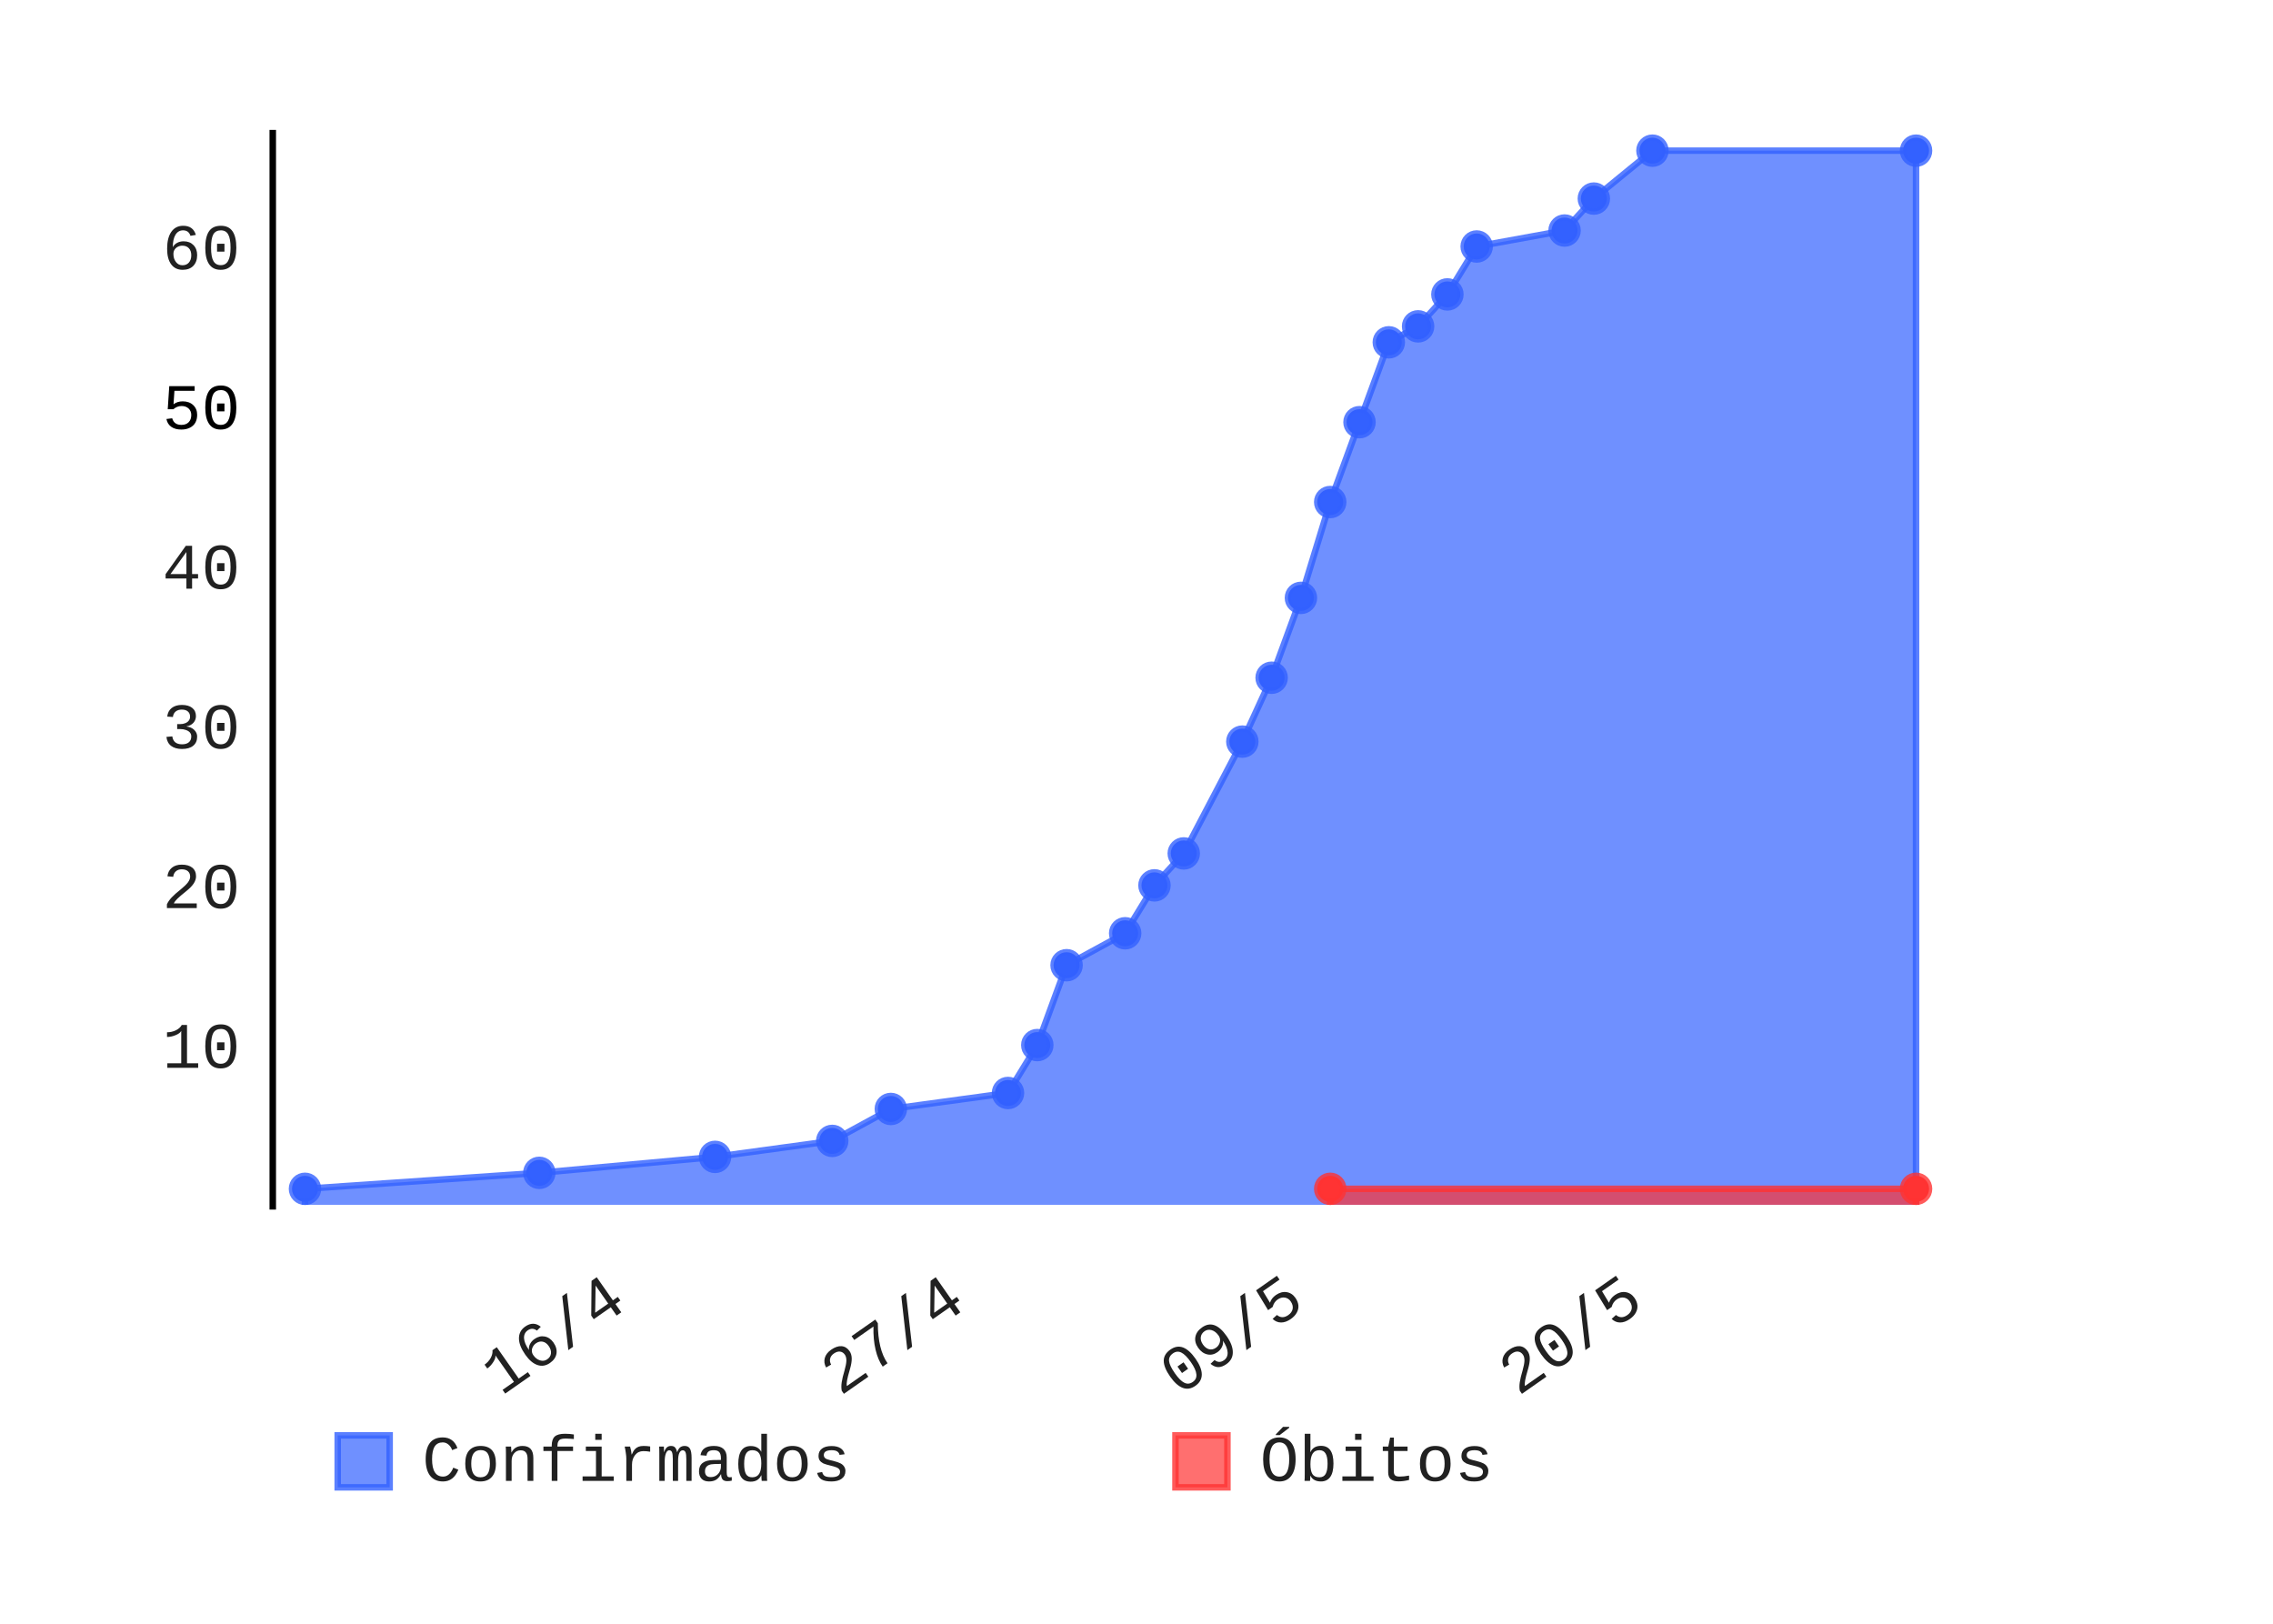
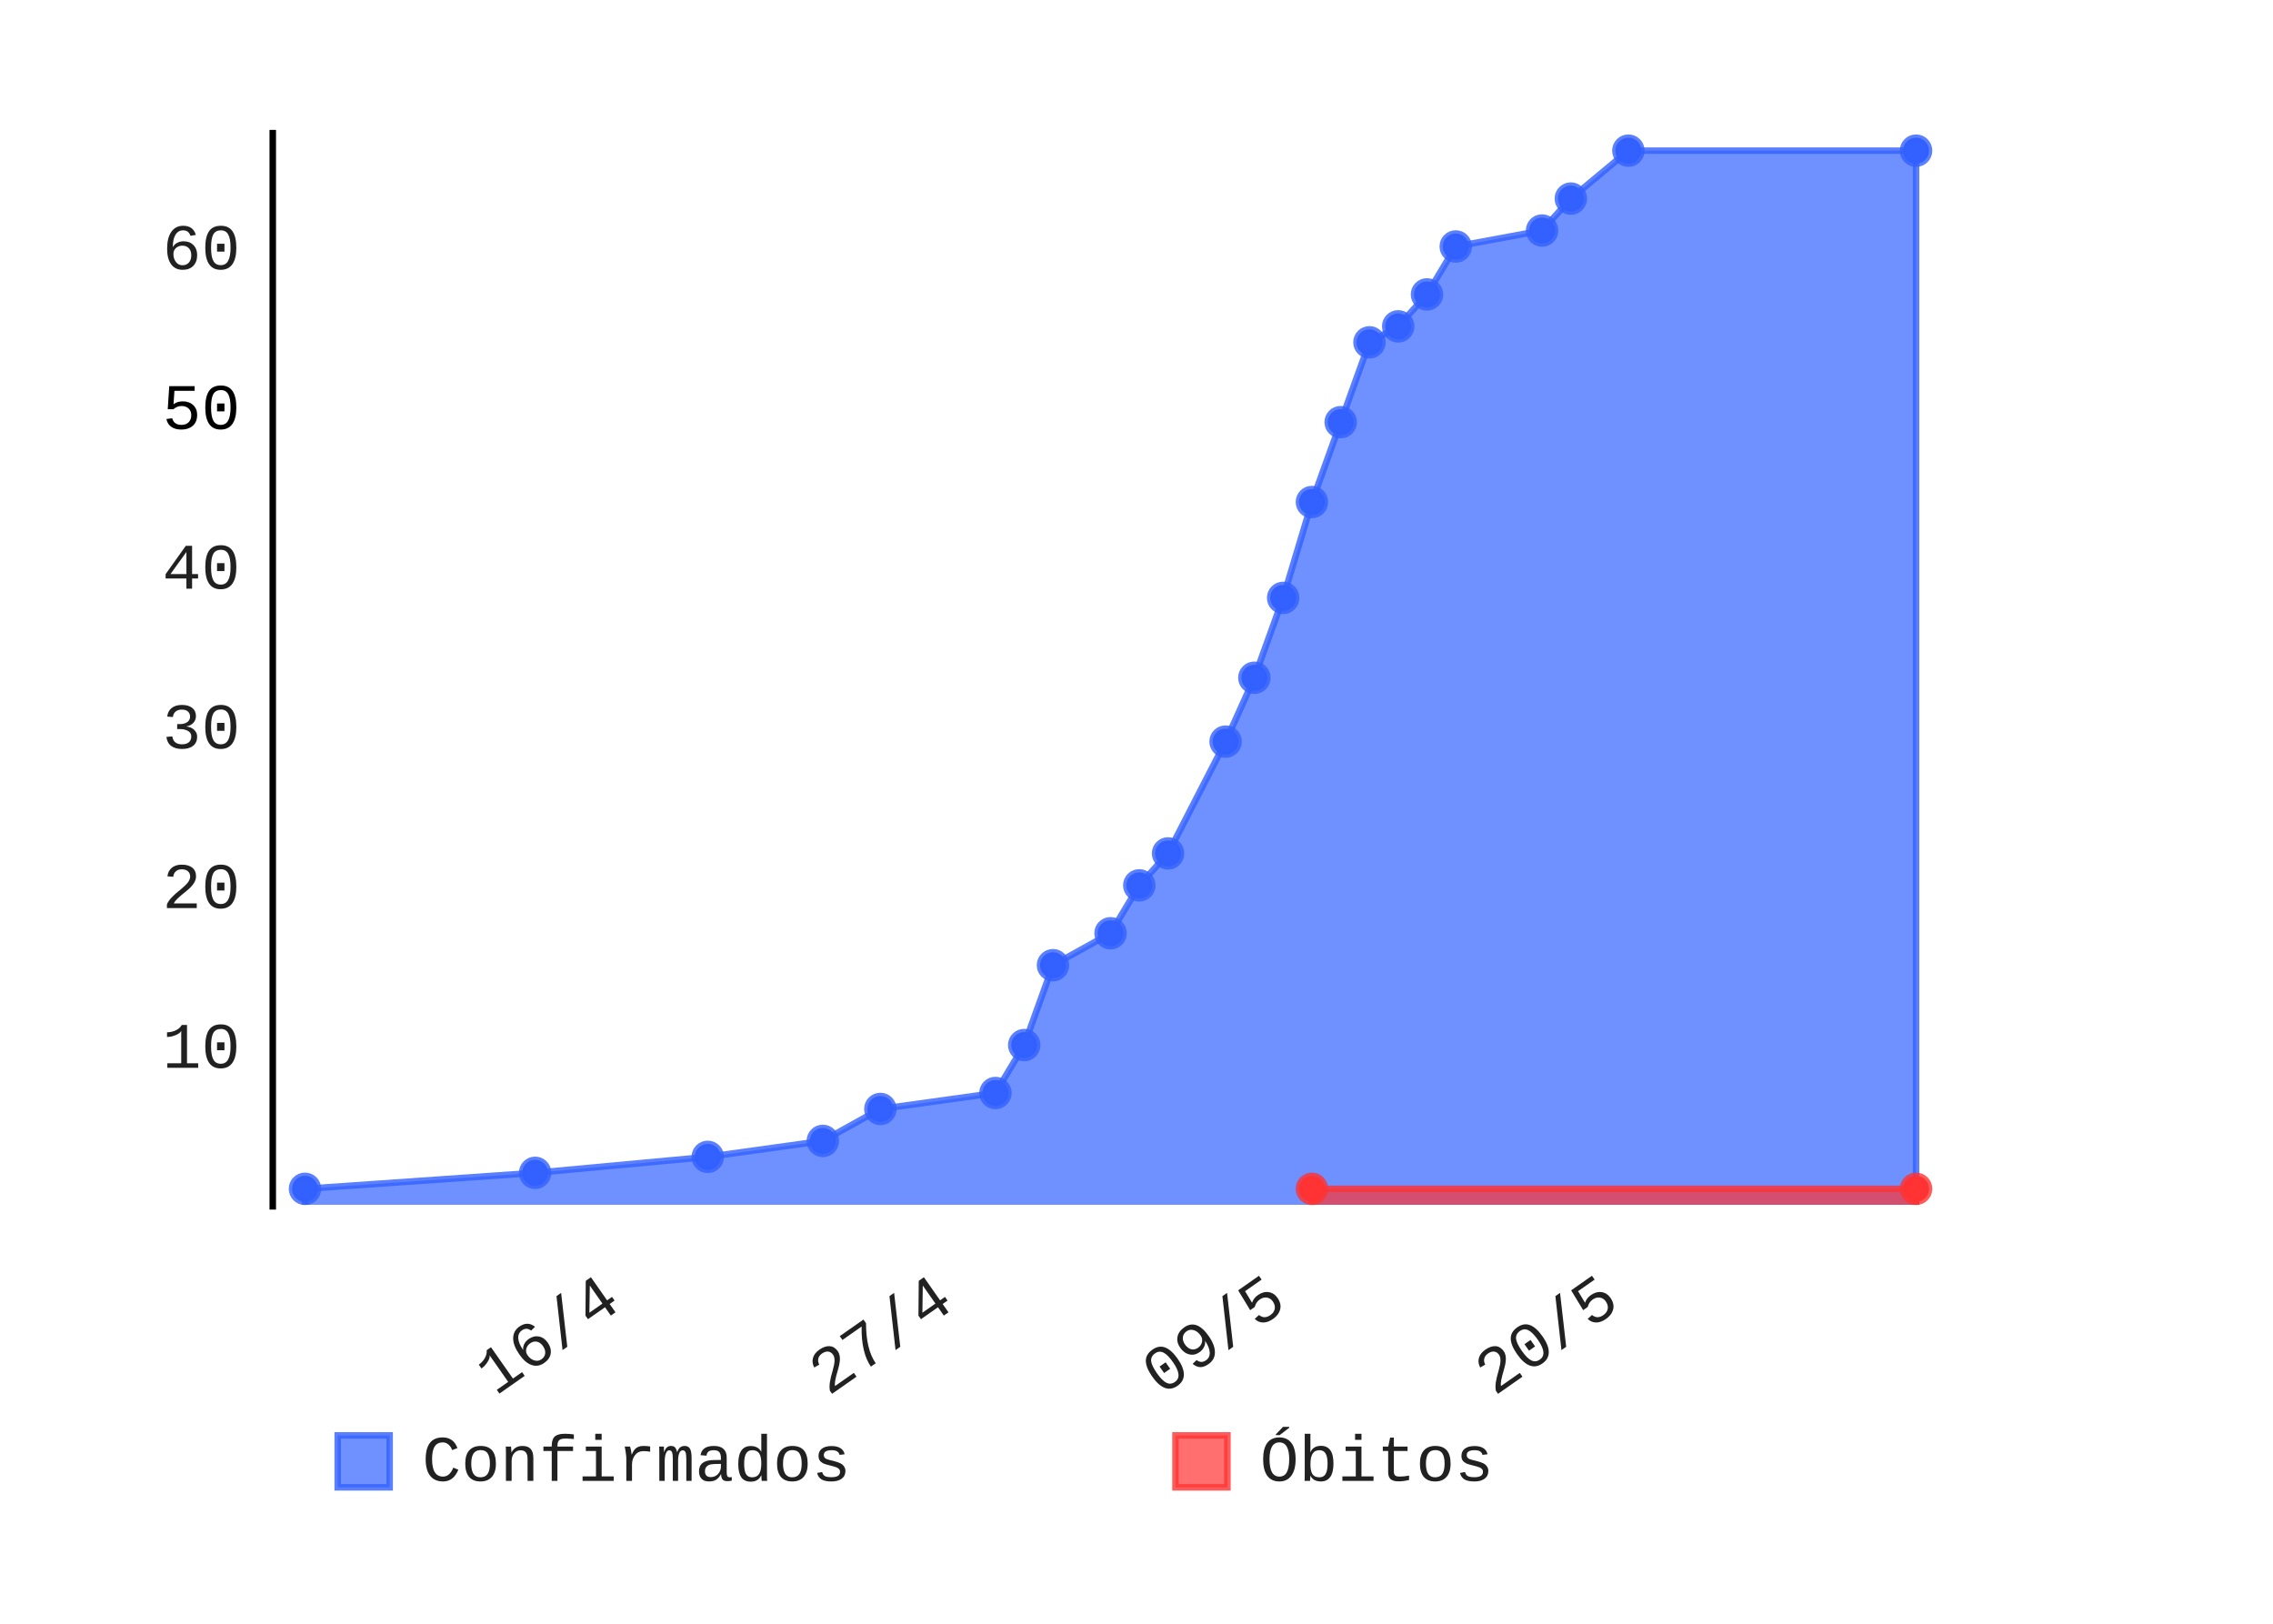
- <svg xmlns="http://www.w3.org/2000/svg" id="chart-eb457a24-f32c-4f5d-a0e2-16d562fae068" class="pygal-chart" viewBox="0 0 350 250" width="350" height="250">
+ <svg xmlns="http://www.w3.org/2000/svg" id="chart-468029a2-f107-4997-8a0f-2a1e4b72a59b" class="pygal-chart" viewBox="0 0 350 250" width="350" height="250">
  <defs>
-     <style type="text/css">#chart-eb457a24-f32c-4f5d-a0e2-16d562fae068{-webkit-user-select:none;-webkit-font-smoothing:antialiased;font-family:Consolas,"Liberation Mono",Menlo,Courier,monospace}#chart-eb457a24-f32c-4f5d-a0e2-16d562fae068 .title{font-family:Consolas,"Liberation Mono",Menlo,Courier,monospace;font-size:8px}#chart-eb457a24-f32c-4f5d-a0e2-16d562fae068 .legends .legend text{font-family:Consolas,"Liberation Mono",Menlo,Courier,monospace;font-size:10px}#chart-eb457a24-f32c-4f5d-a0e2-16d562fae068 .axis text{font-family:Consolas,"Liberation Mono",Menlo,Courier,monospace;font-size:10px}#chart-eb457a24-f32c-4f5d-a0e2-16d562fae068 .axis text.major{font-family:Consolas,"Liberation Mono",Menlo,Courier,monospace;font-size:10px}#chart-eb457a24-f32c-4f5d-a0e2-16d562fae068 .text-overlay text.value{font-family:Consolas,"Liberation Mono",Menlo,Courier,monospace;font-size:16px}#chart-eb457a24-f32c-4f5d-a0e2-16d562fae068 .text-overlay text.label{font-family:Consolas,"Liberation Mono",Menlo,Courier,monospace;font-size:10px}#chart-eb457a24-f32c-4f5d-a0e2-16d562fae068 .tooltip{font-family:Consolas,"Liberation Mono",Menlo,Courier,monospace;font-size:12px}#chart-eb457a24-f32c-4f5d-a0e2-16d562fae068 text.no_data{font-family:Consolas,"Liberation Mono",Menlo,Courier,monospace;font-size:64px}
- #chart-eb457a24-f32c-4f5d-a0e2-16d562fae068{background-color:transparent}#chart-eb457a24-f32c-4f5d-a0e2-16d562fae068 path,#chart-eb457a24-f32c-4f5d-a0e2-16d562fae068 line,#chart-eb457a24-f32c-4f5d-a0e2-16d562fae068 rect,#chart-eb457a24-f32c-4f5d-a0e2-16d562fae068 circle{-webkit-transition:150ms;-moz-transition:150ms;transition:150ms}#chart-eb457a24-f32c-4f5d-a0e2-16d562fae068 .graph &gt; .background{fill:transparent}#chart-eb457a24-f32c-4f5d-a0e2-16d562fae068 .plot &gt; .background{fill:rgba(255,255,255,1)}#chart-eb457a24-f32c-4f5d-a0e2-16d562fae068 .graph{fill:rgba(0,0,0,.87)}#chart-eb457a24-f32c-4f5d-a0e2-16d562fae068 text.no_data{fill:rgba(0,0,0,1)}#chart-eb457a24-f32c-4f5d-a0e2-16d562fae068 .title{fill:rgba(0,0,0,1)}#chart-eb457a24-f32c-4f5d-a0e2-16d562fae068 .legends .legend text{fill:rgba(0,0,0,.87)}#chart-eb457a24-f32c-4f5d-a0e2-16d562fae068 .legends .legend:hover text{fill:rgba(0,0,0,1)}#chart-eb457a24-f32c-4f5d-a0e2-16d562fae068 .axis .line{stroke:rgba(0,0,0,1)}#chart-eb457a24-f32c-4f5d-a0e2-16d562fae068 .axis .guide.line{stroke:rgba(0,0,0,.54)}#chart-eb457a24-f32c-4f5d-a0e2-16d562fae068 .axis .major.line{stroke:rgba(0,0,0,.87)}#chart-eb457a24-f32c-4f5d-a0e2-16d562fae068 .axis text.major{fill:rgba(0,0,0,1)}#chart-eb457a24-f32c-4f5d-a0e2-16d562fae068 .axis.y .guides:hover .guide.line,#chart-eb457a24-f32c-4f5d-a0e2-16d562fae068 .line-graph .axis.x .guides:hover .guide.line,#chart-eb457a24-f32c-4f5d-a0e2-16d562fae068 .stackedline-graph .axis.x .guides:hover .guide.line,#chart-eb457a24-f32c-4f5d-a0e2-16d562fae068 .xy-graph .axis.x .guides:hover .guide.line{stroke:rgba(0,0,0,1)}#chart-eb457a24-f32c-4f5d-a0e2-16d562fae068 .axis .guides:hover text{fill:rgba(0,0,0,1)}#chart-eb457a24-f32c-4f5d-a0e2-16d562fae068 .reactive{fill-opacity:.7;stroke-opacity:.8}#chart-eb457a24-f32c-4f5d-a0e2-16d562fae068 .ci{stroke:rgba(0,0,0,.87)}#chart-eb457a24-f32c-4f5d-a0e2-16d562fae068 .reactive.active,#chart-eb457a24-f32c-4f5d-a0e2-16d562fae068 .active .reactive{fill-opacity:.8;stroke-opacity:.9;stroke-width:4}#chart-eb457a24-f32c-4f5d-a0e2-16d562fae068 .ci .reactive.active{stroke-width:1.5}#chart-eb457a24-f32c-4f5d-a0e2-16d562fae068 .series text{fill:rgba(0,0,0,1)}#chart-eb457a24-f32c-4f5d-a0e2-16d562fae068 .tooltip rect{fill:rgba(255,255,255,1);stroke:rgba(0,0,0,1);-webkit-transition:opacity 150ms;-moz-transition:opacity 150ms;transition:opacity 150ms}#chart-eb457a24-f32c-4f5d-a0e2-16d562fae068 .tooltip .label{fill:rgba(0,0,0,.87)}#chart-eb457a24-f32c-4f5d-a0e2-16d562fae068 .tooltip .label{fill:rgba(0,0,0,.87)}#chart-eb457a24-f32c-4f5d-a0e2-16d562fae068 .tooltip .legend{font-size:.8em;fill:rgba(0,0,0,.54)}#chart-eb457a24-f32c-4f5d-a0e2-16d562fae068 .tooltip .x_label{font-size:.6em;fill:rgba(0,0,0,1)}#chart-eb457a24-f32c-4f5d-a0e2-16d562fae068 .tooltip .xlink{font-size:.5em;text-decoration:underline}#chart-eb457a24-f32c-4f5d-a0e2-16d562fae068 .tooltip .value{font-size:1.5em}#chart-eb457a24-f32c-4f5d-a0e2-16d562fae068 .bound{font-size:.5em}#chart-eb457a24-f32c-4f5d-a0e2-16d562fae068 .max-value{font-size:.75em;fill:rgba(0,0,0,.54)}#chart-eb457a24-f32c-4f5d-a0e2-16d562fae068 .map-element{fill:rgba(255,255,255,1);stroke:rgba(0,0,0,.54) !important}#chart-eb457a24-f32c-4f5d-a0e2-16d562fae068 .map-element .reactive{fill-opacity:inherit;stroke-opacity:inherit}#chart-eb457a24-f32c-4f5d-a0e2-16d562fae068 .color-0,#chart-eb457a24-f32c-4f5d-a0e2-16d562fae068 .color-0 a:visited{stroke:#3361FF;fill:#3361FF}#chart-eb457a24-f32c-4f5d-a0e2-16d562fae068 .color-1,#chart-eb457a24-f32c-4f5d-a0e2-16d562fae068 .color-1 a:visited{stroke:#FF3333;fill:#FF3333}#chart-eb457a24-f32c-4f5d-a0e2-16d562fae068 .text-overlay .color-0 text{fill:black}#chart-eb457a24-f32c-4f5d-a0e2-16d562fae068 .text-overlay .color-1 text{fill:black}
- #chart-eb457a24-f32c-4f5d-a0e2-16d562fae068 text.no_data{text-anchor:middle}#chart-eb457a24-f32c-4f5d-a0e2-16d562fae068 .guide.line{fill:none}#chart-eb457a24-f32c-4f5d-a0e2-16d562fae068 .centered{text-anchor:middle}#chart-eb457a24-f32c-4f5d-a0e2-16d562fae068 .title{text-anchor:middle}#chart-eb457a24-f32c-4f5d-a0e2-16d562fae068 .legends .legend text{fill-opacity:1}#chart-eb457a24-f32c-4f5d-a0e2-16d562fae068 .axis.x text{text-anchor:middle}#chart-eb457a24-f32c-4f5d-a0e2-16d562fae068 .axis.x:not(.web) text[transform]{text-anchor:start}#chart-eb457a24-f32c-4f5d-a0e2-16d562fae068 .axis.x:not(.web) text[transform].backwards{text-anchor:end}#chart-eb457a24-f32c-4f5d-a0e2-16d562fae068 .axis.y text{text-anchor:end}#chart-eb457a24-f32c-4f5d-a0e2-16d562fae068 .axis.y text[transform].backwards{text-anchor:start}#chart-eb457a24-f32c-4f5d-a0e2-16d562fae068 .axis.y2 text{text-anchor:start}#chart-eb457a24-f32c-4f5d-a0e2-16d562fae068 .axis.y2 text[transform].backwards{text-anchor:end}#chart-eb457a24-f32c-4f5d-a0e2-16d562fae068 .axis .guide.line{stroke-dasharray:4,4}#chart-eb457a24-f32c-4f5d-a0e2-16d562fae068 .axis .major.guide.line{stroke-dasharray:6,6}#chart-eb457a24-f32c-4f5d-a0e2-16d562fae068 .horizontal .axis.y .guide.line,#chart-eb457a24-f32c-4f5d-a0e2-16d562fae068 .horizontal .axis.y2 .guide.line,#chart-eb457a24-f32c-4f5d-a0e2-16d562fae068 .vertical .axis.x .guide.line{opacity:0}#chart-eb457a24-f32c-4f5d-a0e2-16d562fae068 .horizontal .axis.always_show .guide.line,#chart-eb457a24-f32c-4f5d-a0e2-16d562fae068 .vertical .axis.always_show .guide.line{opacity:1 !important}#chart-eb457a24-f32c-4f5d-a0e2-16d562fae068 .axis.y .guides:hover .guide.line,#chart-eb457a24-f32c-4f5d-a0e2-16d562fae068 .axis.y2 .guides:hover .guide.line,#chart-eb457a24-f32c-4f5d-a0e2-16d562fae068 .axis.x .guides:hover .guide.line{opacity:1}#chart-eb457a24-f32c-4f5d-a0e2-16d562fae068 .axis .guides:hover text{opacity:1}#chart-eb457a24-f32c-4f5d-a0e2-16d562fae068 .nofill{fill:none}#chart-eb457a24-f32c-4f5d-a0e2-16d562fae068 .subtle-fill{fill-opacity:.2}#chart-eb457a24-f32c-4f5d-a0e2-16d562fae068 .dot{stroke-width:1px;fill-opacity:1}#chart-eb457a24-f32c-4f5d-a0e2-16d562fae068 .dot.active{stroke-width:5px}#chart-eb457a24-f32c-4f5d-a0e2-16d562fae068 .dot.negative{fill:transparent}#chart-eb457a24-f32c-4f5d-a0e2-16d562fae068 text,#chart-eb457a24-f32c-4f5d-a0e2-16d562fae068 tspan{stroke:none !important}#chart-eb457a24-f32c-4f5d-a0e2-16d562fae068 .series text.active{opacity:1}#chart-eb457a24-f32c-4f5d-a0e2-16d562fae068 .tooltip rect{fill-opacity:.95;stroke-width:.5}#chart-eb457a24-f32c-4f5d-a0e2-16d562fae068 .tooltip text{fill-opacity:1}#chart-eb457a24-f32c-4f5d-a0e2-16d562fae068 .showable{visibility:hidden}#chart-eb457a24-f32c-4f5d-a0e2-16d562fae068 .showable.shown{visibility:visible}#chart-eb457a24-f32c-4f5d-a0e2-16d562fae068 .gauge-background{fill:rgba(229,229,229,1);stroke:none}#chart-eb457a24-f32c-4f5d-a0e2-16d562fae068 .bg-lines{stroke:transparent;stroke-width:2px}</style>
+     <style type="text/css">#chart-468029a2-f107-4997-8a0f-2a1e4b72a59b{-webkit-user-select:none;-webkit-font-smoothing:antialiased;font-family:Consolas,"Liberation Mono",Menlo,Courier,monospace}#chart-468029a2-f107-4997-8a0f-2a1e4b72a59b .title{font-family:Consolas,"Liberation Mono",Menlo,Courier,monospace;font-size:8px}#chart-468029a2-f107-4997-8a0f-2a1e4b72a59b .legends .legend text{font-family:Consolas,"Liberation Mono",Menlo,Courier,monospace;font-size:10px}#chart-468029a2-f107-4997-8a0f-2a1e4b72a59b .axis text{font-family:Consolas,"Liberation Mono",Menlo,Courier,monospace;font-size:10px}#chart-468029a2-f107-4997-8a0f-2a1e4b72a59b .axis text.major{font-family:Consolas,"Liberation Mono",Menlo,Courier,monospace;font-size:10px}#chart-468029a2-f107-4997-8a0f-2a1e4b72a59b .text-overlay text.value{font-family:Consolas,"Liberation Mono",Menlo,Courier,monospace;font-size:16px}#chart-468029a2-f107-4997-8a0f-2a1e4b72a59b .text-overlay text.label{font-family:Consolas,"Liberation Mono",Menlo,Courier,monospace;font-size:10px}#chart-468029a2-f107-4997-8a0f-2a1e4b72a59b .tooltip{font-family:Consolas,"Liberation Mono",Menlo,Courier,monospace;font-size:12px}#chart-468029a2-f107-4997-8a0f-2a1e4b72a59b text.no_data{font-family:Consolas,"Liberation Mono",Menlo,Courier,monospace;font-size:64px}
+ #chart-468029a2-f107-4997-8a0f-2a1e4b72a59b{background-color:transparent}#chart-468029a2-f107-4997-8a0f-2a1e4b72a59b path,#chart-468029a2-f107-4997-8a0f-2a1e4b72a59b line,#chart-468029a2-f107-4997-8a0f-2a1e4b72a59b rect,#chart-468029a2-f107-4997-8a0f-2a1e4b72a59b circle{-webkit-transition:150ms;-moz-transition:150ms;transition:150ms}#chart-468029a2-f107-4997-8a0f-2a1e4b72a59b .graph &gt; .background{fill:transparent}#chart-468029a2-f107-4997-8a0f-2a1e4b72a59b .plot &gt; .background{fill:rgba(255,255,255,1)}#chart-468029a2-f107-4997-8a0f-2a1e4b72a59b .graph{fill:rgba(0,0,0,.87)}#chart-468029a2-f107-4997-8a0f-2a1e4b72a59b text.no_data{fill:rgba(0,0,0,1)}#chart-468029a2-f107-4997-8a0f-2a1e4b72a59b .title{fill:rgba(0,0,0,1)}#chart-468029a2-f107-4997-8a0f-2a1e4b72a59b .legends .legend text{fill:rgba(0,0,0,.87)}#chart-468029a2-f107-4997-8a0f-2a1e4b72a59b .legends .legend:hover text{fill:rgba(0,0,0,1)}#chart-468029a2-f107-4997-8a0f-2a1e4b72a59b .axis .line{stroke:rgba(0,0,0,1)}#chart-468029a2-f107-4997-8a0f-2a1e4b72a59b .axis .guide.line{stroke:rgba(0,0,0,.54)}#chart-468029a2-f107-4997-8a0f-2a1e4b72a59b .axis .major.line{stroke:rgba(0,0,0,.87)}#chart-468029a2-f107-4997-8a0f-2a1e4b72a59b .axis text.major{fill:rgba(0,0,0,1)}#chart-468029a2-f107-4997-8a0f-2a1e4b72a59b .axis.y .guides:hover .guide.line,#chart-468029a2-f107-4997-8a0f-2a1e4b72a59b .line-graph .axis.x .guides:hover .guide.line,#chart-468029a2-f107-4997-8a0f-2a1e4b72a59b .stackedline-graph .axis.x .guides:hover .guide.line,#chart-468029a2-f107-4997-8a0f-2a1e4b72a59b .xy-graph .axis.x .guides:hover .guide.line{stroke:rgba(0,0,0,1)}#chart-468029a2-f107-4997-8a0f-2a1e4b72a59b .axis .guides:hover text{fill:rgba(0,0,0,1)}#chart-468029a2-f107-4997-8a0f-2a1e4b72a59b .reactive{fill-opacity:.7;stroke-opacity:.8}#chart-468029a2-f107-4997-8a0f-2a1e4b72a59b .ci{stroke:rgba(0,0,0,.87)}#chart-468029a2-f107-4997-8a0f-2a1e4b72a59b .reactive.active,#chart-468029a2-f107-4997-8a0f-2a1e4b72a59b .active .reactive{fill-opacity:.8;stroke-opacity:.9;stroke-width:4}#chart-468029a2-f107-4997-8a0f-2a1e4b72a59b .ci .reactive.active{stroke-width:1.5}#chart-468029a2-f107-4997-8a0f-2a1e4b72a59b .series text{fill:rgba(0,0,0,1)}#chart-468029a2-f107-4997-8a0f-2a1e4b72a59b .tooltip rect{fill:rgba(255,255,255,1);stroke:rgba(0,0,0,1);-webkit-transition:opacity 150ms;-moz-transition:opacity 150ms;transition:opacity 150ms}#chart-468029a2-f107-4997-8a0f-2a1e4b72a59b .tooltip .label{fill:rgba(0,0,0,.87)}#chart-468029a2-f107-4997-8a0f-2a1e4b72a59b .tooltip .label{fill:rgba(0,0,0,.87)}#chart-468029a2-f107-4997-8a0f-2a1e4b72a59b .tooltip .legend{font-size:.8em;fill:rgba(0,0,0,.54)}#chart-468029a2-f107-4997-8a0f-2a1e4b72a59b .tooltip .x_label{font-size:.6em;fill:rgba(0,0,0,1)}#chart-468029a2-f107-4997-8a0f-2a1e4b72a59b .tooltip .xlink{font-size:.5em;text-decoration:underline}#chart-468029a2-f107-4997-8a0f-2a1e4b72a59b .tooltip .value{font-size:1.5em}#chart-468029a2-f107-4997-8a0f-2a1e4b72a59b .bound{font-size:.5em}#chart-468029a2-f107-4997-8a0f-2a1e4b72a59b .max-value{font-size:.75em;fill:rgba(0,0,0,.54)}#chart-468029a2-f107-4997-8a0f-2a1e4b72a59b .map-element{fill:rgba(255,255,255,1);stroke:rgba(0,0,0,.54) !important}#chart-468029a2-f107-4997-8a0f-2a1e4b72a59b .map-element .reactive{fill-opacity:inherit;stroke-opacity:inherit}#chart-468029a2-f107-4997-8a0f-2a1e4b72a59b .color-0,#chart-468029a2-f107-4997-8a0f-2a1e4b72a59b .color-0 a:visited{stroke:#3361FF;fill:#3361FF}#chart-468029a2-f107-4997-8a0f-2a1e4b72a59b .color-1,#chart-468029a2-f107-4997-8a0f-2a1e4b72a59b .color-1 a:visited{stroke:#FF3333;fill:#FF3333}#chart-468029a2-f107-4997-8a0f-2a1e4b72a59b .text-overlay .color-0 text{fill:black}#chart-468029a2-f107-4997-8a0f-2a1e4b72a59b .text-overlay .color-1 text{fill:black}
+ #chart-468029a2-f107-4997-8a0f-2a1e4b72a59b text.no_data{text-anchor:middle}#chart-468029a2-f107-4997-8a0f-2a1e4b72a59b .guide.line{fill:none}#chart-468029a2-f107-4997-8a0f-2a1e4b72a59b .centered{text-anchor:middle}#chart-468029a2-f107-4997-8a0f-2a1e4b72a59b .title{text-anchor:middle}#chart-468029a2-f107-4997-8a0f-2a1e4b72a59b .legends .legend text{fill-opacity:1}#chart-468029a2-f107-4997-8a0f-2a1e4b72a59b .axis.x text{text-anchor:middle}#chart-468029a2-f107-4997-8a0f-2a1e4b72a59b .axis.x:not(.web) text[transform]{text-anchor:start}#chart-468029a2-f107-4997-8a0f-2a1e4b72a59b .axis.x:not(.web) text[transform].backwards{text-anchor:end}#chart-468029a2-f107-4997-8a0f-2a1e4b72a59b .axis.y text{text-anchor:end}#chart-468029a2-f107-4997-8a0f-2a1e4b72a59b .axis.y text[transform].backwards{text-anchor:start}#chart-468029a2-f107-4997-8a0f-2a1e4b72a59b .axis.y2 text{text-anchor:start}#chart-468029a2-f107-4997-8a0f-2a1e4b72a59b .axis.y2 text[transform].backwards{text-anchor:end}#chart-468029a2-f107-4997-8a0f-2a1e4b72a59b .axis .guide.line{stroke-dasharray:4,4}#chart-468029a2-f107-4997-8a0f-2a1e4b72a59b .axis .major.guide.line{stroke-dasharray:6,6}#chart-468029a2-f107-4997-8a0f-2a1e4b72a59b .horizontal .axis.y .guide.line,#chart-468029a2-f107-4997-8a0f-2a1e4b72a59b .horizontal .axis.y2 .guide.line,#chart-468029a2-f107-4997-8a0f-2a1e4b72a59b .vertical .axis.x .guide.line{opacity:0}#chart-468029a2-f107-4997-8a0f-2a1e4b72a59b .horizontal .axis.always_show .guide.line,#chart-468029a2-f107-4997-8a0f-2a1e4b72a59b .vertical .axis.always_show .guide.line{opacity:1 !important}#chart-468029a2-f107-4997-8a0f-2a1e4b72a59b .axis.y .guides:hover .guide.line,#chart-468029a2-f107-4997-8a0f-2a1e4b72a59b .axis.y2 .guides:hover .guide.line,#chart-468029a2-f107-4997-8a0f-2a1e4b72a59b .axis.x .guides:hover .guide.line{opacity:1}#chart-468029a2-f107-4997-8a0f-2a1e4b72a59b .axis .guides:hover text{opacity:1}#chart-468029a2-f107-4997-8a0f-2a1e4b72a59b .nofill{fill:none}#chart-468029a2-f107-4997-8a0f-2a1e4b72a59b .subtle-fill{fill-opacity:.2}#chart-468029a2-f107-4997-8a0f-2a1e4b72a59b .dot{stroke-width:1px;fill-opacity:1}#chart-468029a2-f107-4997-8a0f-2a1e4b72a59b .dot.active{stroke-width:5px}#chart-468029a2-f107-4997-8a0f-2a1e4b72a59b .dot.negative{fill:transparent}#chart-468029a2-f107-4997-8a0f-2a1e4b72a59b text,#chart-468029a2-f107-4997-8a0f-2a1e4b72a59b tspan{stroke:none !important}#chart-468029a2-f107-4997-8a0f-2a1e4b72a59b .series text.active{opacity:1}#chart-468029a2-f107-4997-8a0f-2a1e4b72a59b .tooltip rect{fill-opacity:.95;stroke-width:.5}#chart-468029a2-f107-4997-8a0f-2a1e4b72a59b .tooltip text{fill-opacity:1}#chart-468029a2-f107-4997-8a0f-2a1e4b72a59b .showable{visibility:hidden}#chart-468029a2-f107-4997-8a0f-2a1e4b72a59b .showable.shown{visibility:visible}#chart-468029a2-f107-4997-8a0f-2a1e4b72a59b .gauge-background{fill:rgba(229,229,229,1);stroke:none}#chart-468029a2-f107-4997-8a0f-2a1e4b72a59b .bg-lines{stroke:transparent;stroke-width:2px}</style>
  </defs>
  <g class="graph datetimeline-graph vertical">
    <rect x="0" y="0" width="350" height="250" class="background" />
    <g transform="translate(42, 20)" class="plot">
      <rect x="0" y="0" width="258.0" height="166.234" class="background" />
      <g class="axis y">
        <g class="guides">
          <text x="-5" y="144.406" class="">10</text>
        </g>
        <g class="guides">
          <text x="-5" y="119.815" class="">20</text>
        </g>
        <g class="guides">
          <text x="-5" y="95.224" class="">30</text>
        </g>
        <g class="guides">
          <text x="-5" y="70.633" class="">40</text>
        </g>
        <g class="guides">
          <text x="-5" y="46.042" class="major">50</text>
        </g>
        <g class="guides">
          <text x="-5" y="21.451" class="">60</text>
        </g>
      </g>
      <g class="axis x">
        <path d="M0 0 v166.234" class="line" />
        <g class="guides">
-           <path d="M54.828 0 v166.234" class="guide line" />
-           <text x="54.828" y="181.234" class="backwards" transform="rotate(325 54.82751 181.2342)">16/4</text>
+           <path d="M53.937 0 v166.234" class="guide line" />
+           <text x="53.937" y="181.234" class="backwards" transform="rotate(325 53.93704 181.2342)">16/4</text>
        </g>
        <g class="guides">
-           <path d="M107.032 0 v166.234" class="guide line" />
-           <text x="107.032" y="181.234" class="backwards" transform="rotate(325 107.0322 181.2342)">27/4</text>
+           <path d="M105.21 0 v166.234" class="guide line" />
+           <text x="105.21" y="181.234" class="backwards" transform="rotate(325 105.2096 181.2342)">27/4</text>
        </g>
        <g class="guides">
-           <path d="M159.237 0 v166.234" class="guide line" />
-           <text x="159.237" y="181.234" class="backwards" transform="rotate(325 159.237 181.2342)">09/5</text>
+           <path d="M156.482 0 v166.234" class="guide line" />
+           <text x="156.482" y="181.234" class="backwards" transform="rotate(325 156.4821 181.2342)">09/5</text>
        </g>
        <g class="guides">
-           <path d="M211.442 0 v166.234" class="guide line" />
-           <text x="211.442" y="181.234" class="backwards" transform="rotate(325 211.4417 181.2342)">20/5</text>
+           <path d="M207.755 0 v166.234" class="guide line" />
+           <text x="207.755" y="181.234" class="backwards" transform="rotate(325 207.7546 181.2342)">20/5</text>
        </g>
      </g>
      <g class="series serie-0 color-0">
-         <path d="M4.962 165.496 L4.962 163.037 41.045 160.578 68.108 158.119 86.15 155.66 95.171 150.742 113.213 148.283 117.724 140.906 122.234 128.61 131.255 123.692 135.766 116.315 140.276 111.397 149.297 94.183 153.808 84.347 158.318 72.051 162.829 57.297 167.339 45.001 171.85 32.706 176.36 30.247 180.871 25.329 185.381 17.951 198.913 15.492 203.423 10.574 212.444 3.197 253.038 3.197 253.038 165.496" class="line reactive" />
+         <path d="M4.962 165.496 L4.962 163.037 40.401 160.578 66.981 158.119 84.701 155.66 93.56 150.742 111.28 148.283 115.71 140.906 120.14 128.61 129 123.692 133.43 116.315 137.86 111.397 146.72 94.183 151.15 84.347 155.58 72.051 160.01 57.297 164.44 45.001 168.87 32.706 173.299 30.247 177.729 25.329 182.159 17.951 195.449 15.492 199.879 10.574 208.739 3.197 253.038 3.197 253.038 165.496" class="line reactive" />
      </g>
      <g class="series serie-1 color-1">
-         <path d="M162.829 165.496 L162.829 163.037 253.038 163.037 253.038 165.496" class="line reactive" />
+         <path d="M160.01 165.496 L160.01 163.037 253.038 163.037 253.038 165.496" class="line reactive" />
      </g>
    </g>
    <g class="titles" />
    <g transform="translate(42, 20)" class="plot overlay">
      <g class="series serie-0 color-0">
        <g class="dots">
          <circle cx="4.962" cy="163.037" r="2" class="dot reactive tooltip-trigger" />
        </g>
        <g class="dots">
-           <circle cx="41.045" cy="160.578" r="2" class="dot reactive tooltip-trigger" />
+           <circle cx="40.401" cy="160.578" r="2" class="dot reactive tooltip-trigger" />
        </g>
        <g class="dots">
-           <circle cx="68.108" cy="158.119" r="2" class="dot reactive tooltip-trigger" />
+           <circle cx="66.981" cy="158.119" r="2" class="dot reactive tooltip-trigger" />
        </g>
        <g class="dots">
-           <circle cx="86.15" cy="155.66" r="2" class="dot reactive tooltip-trigger" />
+           <circle cx="84.701" cy="155.66" r="2" class="dot reactive tooltip-trigger" />
        </g>
        <g class="dots">
-           <circle cx="95.171" cy="150.742" r="2" class="dot reactive tooltip-trigger" />
+           <circle cx="93.56" cy="150.742" r="2" class="dot reactive tooltip-trigger" />
        </g>
        <g class="dots">
-           <circle cx="113.213" cy="148.283" r="2" class="dot reactive tooltip-trigger" />
+           <circle cx="111.28" cy="148.283" r="2" class="dot reactive tooltip-trigger" />
        </g>
        <g class="dots">
-           <circle cx="117.724" cy="140.906" r="2" class="dot reactive tooltip-trigger" />
+           <circle cx="115.71" cy="140.906" r="2" class="dot reactive tooltip-trigger" />
        </g>
        <g class="dots">
-           <circle cx="122.234" cy="128.61" r="2" class="dot reactive tooltip-trigger" />
+           <circle cx="120.14" cy="128.61" r="2" class="dot reactive tooltip-trigger" />
        </g>
        <g class="dots">
-           <circle cx="131.255" cy="123.692" r="2" class="dot reactive tooltip-trigger" />
+           <circle cx="129.0" cy="123.692" r="2" class="dot reactive tooltip-trigger" />
        </g>
        <g class="dots">
-           <circle cx="135.766" cy="116.315" r="2" class="dot reactive tooltip-trigger" />
+           <circle cx="133.43" cy="116.315" r="2" class="dot reactive tooltip-trigger" />
        </g>
        <g class="dots">
-           <circle cx="140.276" cy="111.397" r="2" class="dot reactive tooltip-trigger" />
+           <circle cx="137.86" cy="111.397" r="2" class="dot reactive tooltip-trigger" />
        </g>
        <g class="dots">
-           <circle cx="149.297" cy="94.183" r="2" class="dot reactive tooltip-trigger" />
+           <circle cx="146.72" cy="94.183" r="2" class="dot reactive tooltip-trigger" />
        </g>
        <g class="dots">
-           <circle cx="153.808" cy="84.347" r="2" class="dot reactive tooltip-trigger" />
+           <circle cx="151.15" cy="84.347" r="2" class="dot reactive tooltip-trigger" />
        </g>
        <g class="dots">
-           <circle cx="158.318" cy="72.051" r="2" class="dot reactive tooltip-trigger" />
+           <circle cx="155.58" cy="72.051" r="2" class="dot reactive tooltip-trigger" />
        </g>
        <g class="dots">
-           <circle cx="162.829" cy="57.297" r="2" class="dot reactive tooltip-trigger" />
+           <circle cx="160.01" cy="57.297" r="2" class="dot reactive tooltip-trigger" />
        </g>
        <g class="dots">
-           <circle cx="167.339" cy="45.001" r="2" class="dot reactive tooltip-trigger" />
+           <circle cx="164.44" cy="45.001" r="2" class="dot reactive tooltip-trigger" />
        </g>
        <g class="dots">
-           <circle cx="171.85" cy="32.706" r="2" class="dot reactive tooltip-trigger" />
+           <circle cx="168.87" cy="32.706" r="2" class="dot reactive tooltip-trigger" />
        </g>
        <g class="dots">
-           <circle cx="176.36" cy="30.247" r="2" class="dot reactive tooltip-trigger" />
+           <circle cx="173.299" cy="30.247" r="2" class="dot reactive tooltip-trigger" />
        </g>
        <g class="dots">
-           <circle cx="180.871" cy="25.329" r="2" class="dot reactive tooltip-trigger" />
+           <circle cx="177.729" cy="25.329" r="2" class="dot reactive tooltip-trigger" />
        </g>
        <g class="dots">
-           <circle cx="185.381" cy="17.951" r="2" class="dot reactive tooltip-trigger" />
+           <circle cx="182.159" cy="17.951" r="2" class="dot reactive tooltip-trigger" />
        </g>
        <g class="dots">
-           <circle cx="198.913" cy="15.492" r="2" class="dot reactive tooltip-trigger" />
+           <circle cx="195.449" cy="15.492" r="2" class="dot reactive tooltip-trigger" />
        </g>
        <g class="dots">
-           <circle cx="203.423" cy="10.574" r="2" class="dot reactive tooltip-trigger" />
+           <circle cx="199.879" cy="10.574" r="2" class="dot reactive tooltip-trigger" />
        </g>
        <g class="dots">
-           <circle cx="212.444" cy="3.197" r="2" class="dot reactive tooltip-trigger" />
+           <circle cx="208.739" cy="3.197" r="2" class="dot reactive tooltip-trigger" />
        </g>
        <g class="dots">
          <circle cx="253.038" cy="3.197" r="2" class="dot reactive tooltip-trigger" />
        </g>
      </g>
      <g class="series serie-1 color-1">
        <g class="dots">
-           <circle cx="162.829" cy="163.037" r="2" class="dot reactive tooltip-trigger" />
+           <circle cx="160.01" cy="163.037" r="2" class="dot reactive tooltip-trigger" />
        </g>
        <g class="dots">
          <circle cx="253.038" cy="163.037" r="2" class="dot reactive tooltip-trigger" />
        </g>
      </g>
    </g>
    <g transform="translate(42, 20)" class="plot text-overlay">
      <g class="series serie-0 color-0" />
      <g class="series serie-1 color-1" />
    </g>
    <g transform="translate(42, 20)" class="plot tooltip-overlay">
      <g transform="translate(0 0)" style="opacity: 0" class="tooltip">
        <rect rx="10" ry="10" width="0" height="0" class="tooltip-box" />
        <g class="text" />
      </g>
    </g>
    <g transform="translate(52, 220)" class="legends">
      <g id="activate-serie-0" class="legend reactive activate-serie">
        <rect x="0.0" y="1.0" width="8" height="8" class="color-0 reactive" />
        <text x="13.0" y="8.0">Confirmados</text>
      </g>
      <g id="activate-serie-1" class="legend reactive activate-serie">
        <rect x="129.0" y="1.0" width="8" height="8" class="color-1 reactive" />
        <text x="142.0" y="8.0">Óbitos</text>
      </g>
    </g>
  </g>
</svg>
